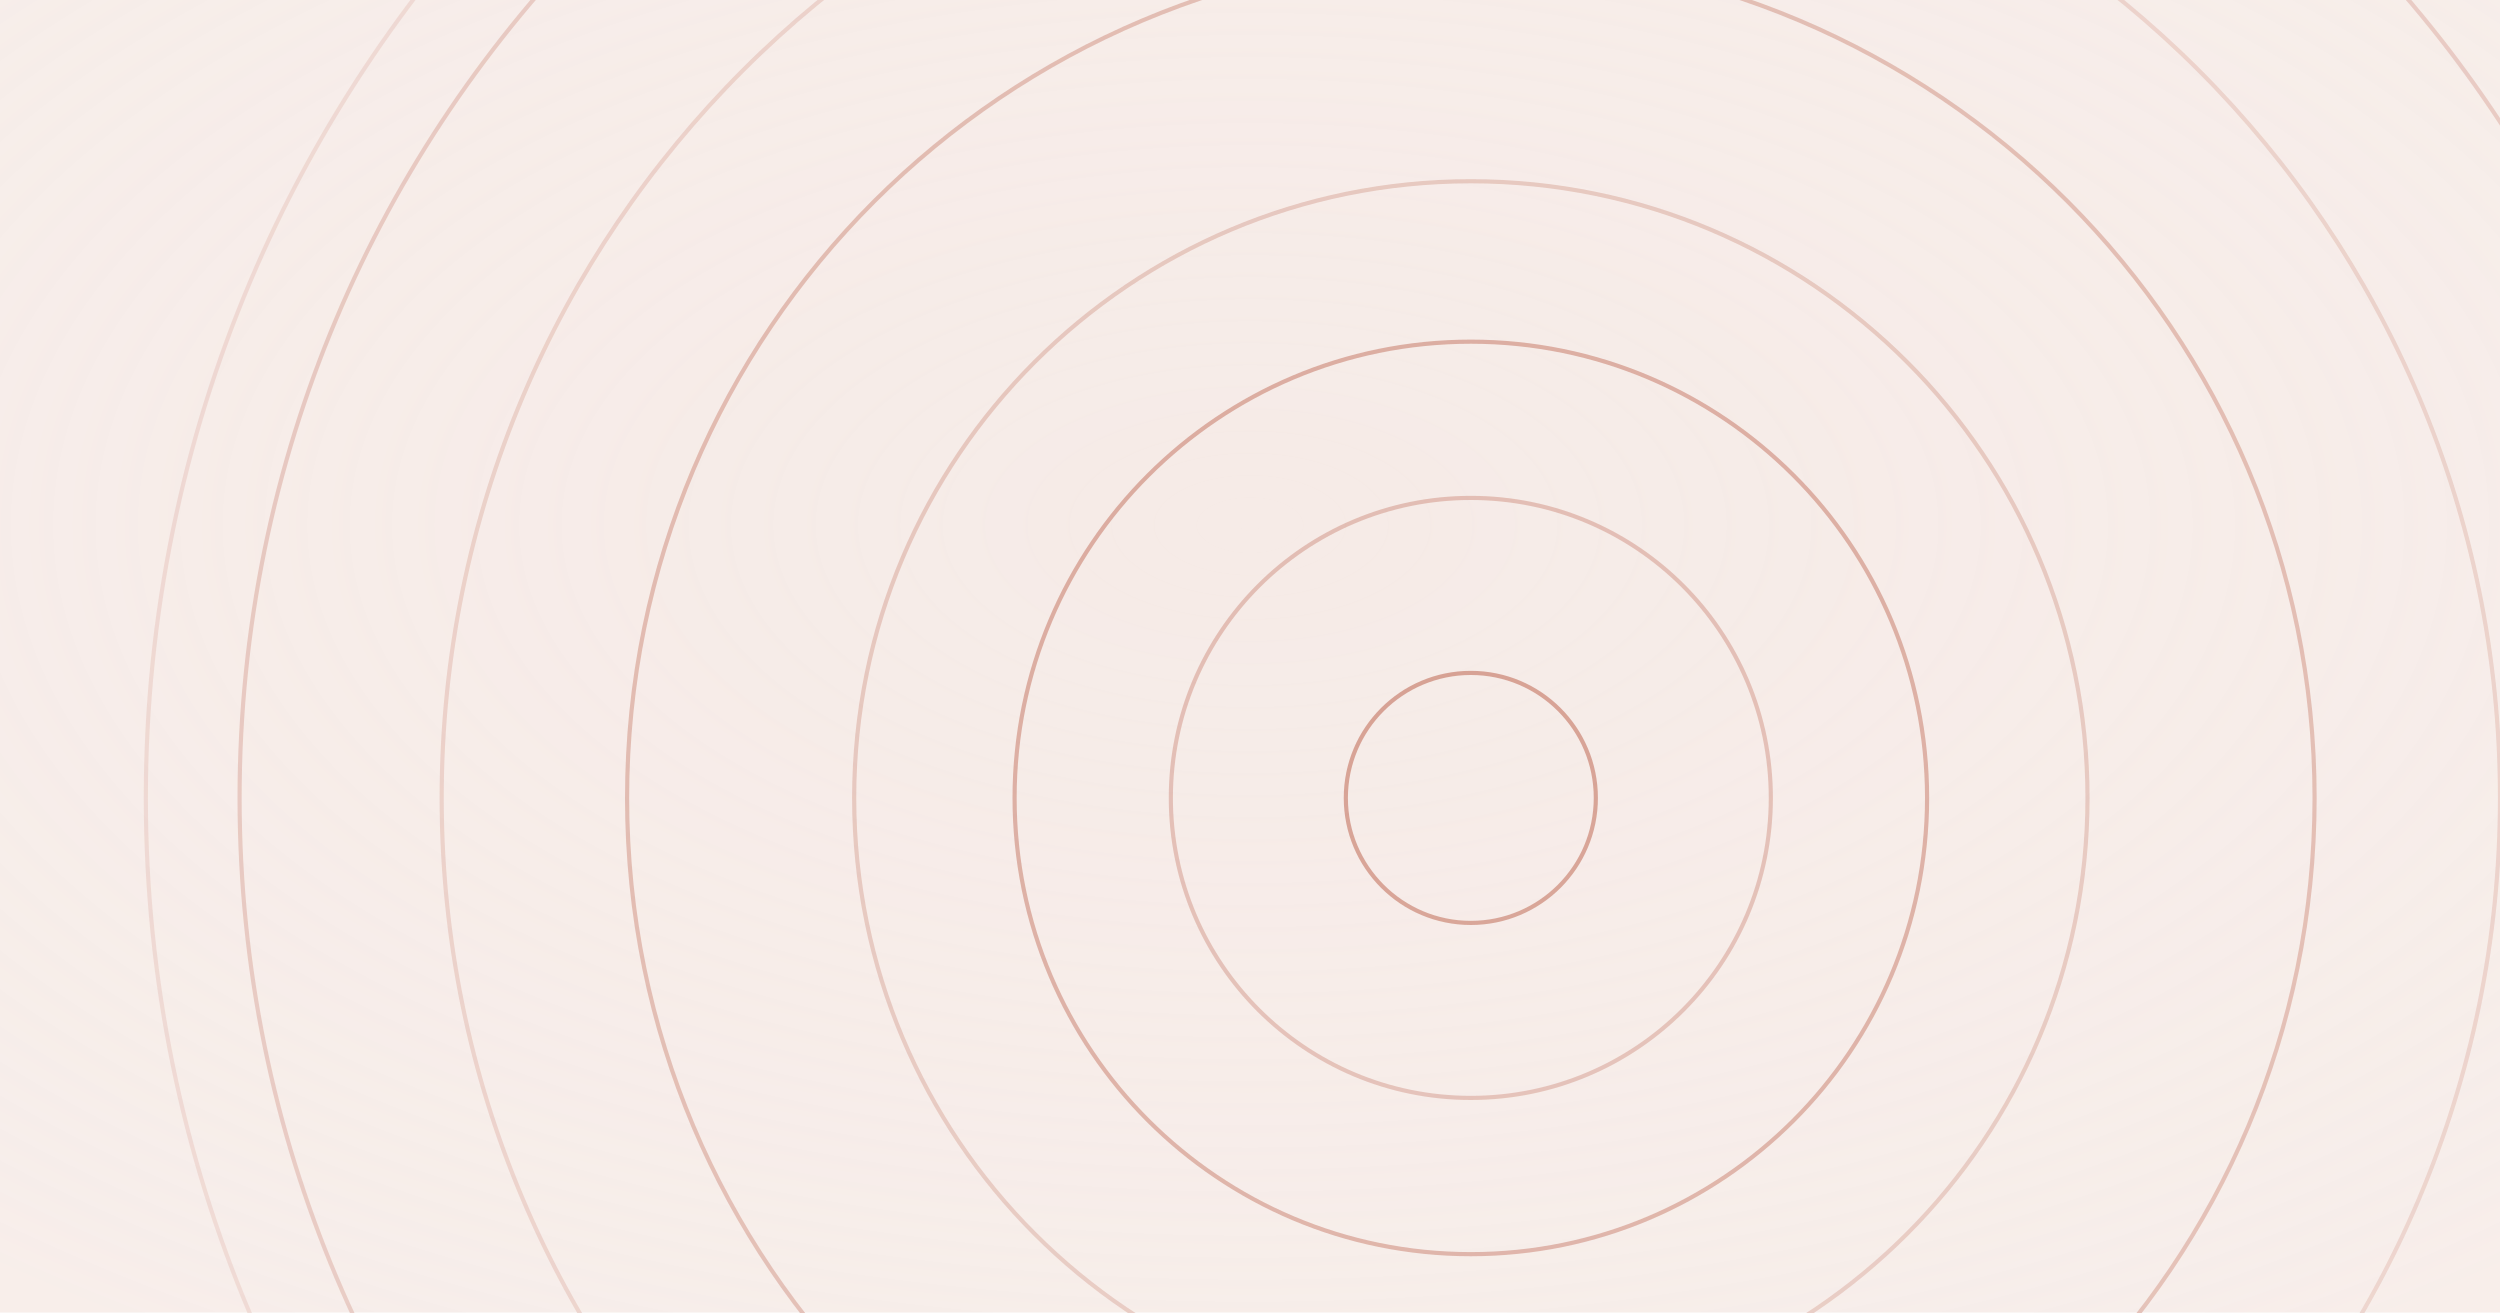
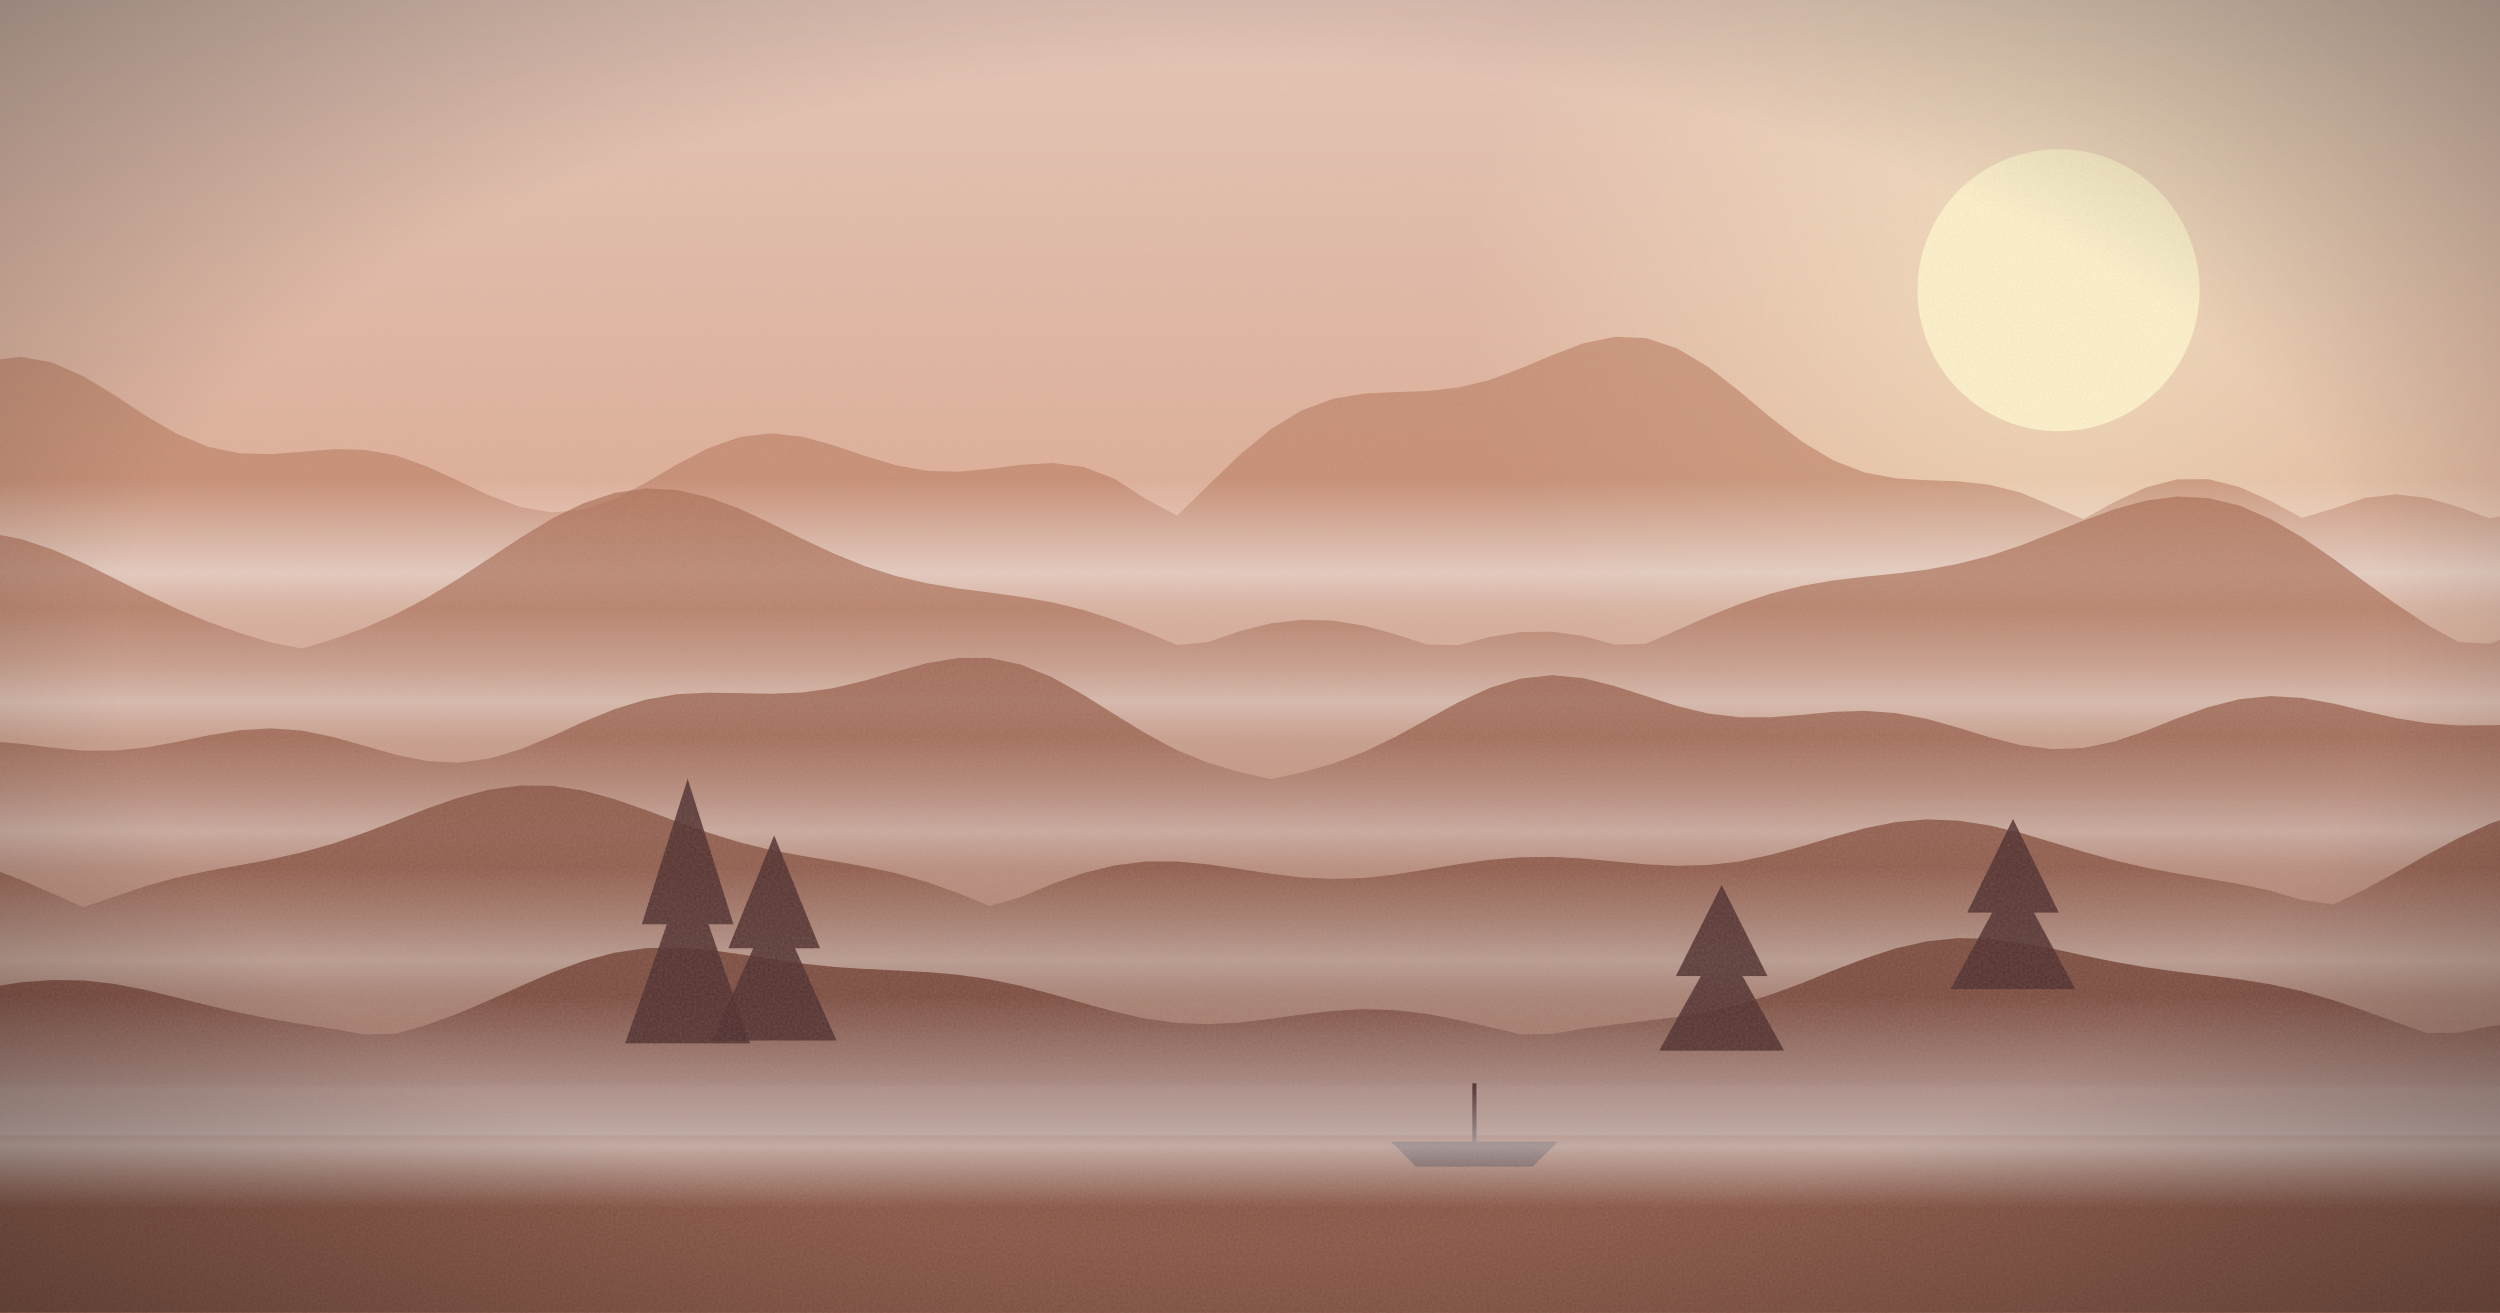
<svg xmlns="http://www.w3.org/2000/svg" viewBox="0 0 1200 630" width="1200" height="630">
-   <rect width="1200" height="630" fill="#f6ebe7" />
-   <circle cx="706" cy="383" r="60" fill="none" stroke="#b5533c" stroke-width="2" opacity="0.50" />
-   <circle cx="706" cy="383" r="144" fill="none" stroke="#cb8675" stroke-width="2" opacity="0.46" />
-   <circle cx="706" cy="383" r="219" fill="none" stroke="#b5533c" stroke-width="2" opacity="0.42" />
-   <circle cx="706" cy="383" r="296" fill="none" stroke="#cb8675" stroke-width="2" opacity="0.38" />
-   <circle cx="706" cy="383" r="405" fill="none" stroke="#b5533c" stroke-width="2" opacity="0.34" />
-   <circle cx="706" cy="383" r="494" fill="none" stroke="#cb8675" stroke-width="2" opacity="0.30" />
-   <circle cx="706" cy="383" r="591" fill="none" stroke="#b5533c" stroke-width="2" opacity="0.26" />
-   <circle cx="706" cy="383" r="636" fill="none" stroke="#cb8675" stroke-width="2" opacity="0.22" />
-   <rect width="1200" height="630" fill="url(#vg)" opacity="0.5" />
  <defs>
-     <radialGradient id="vg" cx="50%" cy="40%" r="75%">
-       <stop offset="0%" stop-color="#fdfcfa" stop-opacity="0" />
-       <stop offset="100%" stop-color="#fdfcfa" stop-opacity="0.35" />
+     <linearGradient id="sky" x1="0" y1="0" x2="0" y2="1">
+       <stop offset="0" stop-color="#e7c6b6" />
+       <stop offset="1" stop-color="#d28560" />
+     </linearGradient>
+     <radialGradient id="sunglow">
+       <stop offset="0" stop-color="#fff1c9" stop-opacity=".65" />
+       <stop offset="1" stop-color="#fff1c9" stop-opacity="0" />
    </radialGradient>
+     <radialGradient id="vig" cx=".5" cy=".5" r=".75">
+       <stop offset=".6" stop-color="#000" stop-opacity="0" />
+       <stop offset="1" stop-color="#000" stop-opacity=".38" />
+     </radialGradient>
+     <filter id="grain" x="0" y="0" width="100%" height="100%">
+       <feTurbulence type="fractalNoise" baseFrequency=".85" numOctaves="2" stitchTiles="stitch" />
+       <feColorMatrix values="0 0 0 0 .5  0 0 0 0 .5  0 0 0 0 .5  0 0 0 .55 0" />
+     </filter>
  </defs>
+   <rect width="1200" height="630" fill="url(#sky)" />
+   <circle cx="988.1" cy="139.3" r="284.4" fill="url(#sunglow)" />
+   <circle cx="988.1" cy="139.3" r="67.7" fill="#fff1c9" />
+   <path d="M-20 650 L-20 178.6 L-5 173 L10 171.3 L25 174 L40 180.6 L55 189.7 L70 199.6 L85 208.3 L100 214.5 L115 217.6 L130 218 L145 216.8 L160 215.6 L175 215.9 L190 218.6 L205 223.9 L220 230.8 L235 237.9 L250 243.4 L265 246 L280 244.6 L295 239.5 L310 231.7 L325 222.9 L340 215.1 L355 209.8 L370 208 L385 209.6 L400 213.7 L415 218.8 L430 223.3 L445 226 L460 226.4 L475 225 L490 223.1 L505 222.2 L520 224.1 L535 229.8 L550 239.5 L565 247.5 L580 232.9 L595 218.4 L610 206 L625 196.9 L640 191.4 L655 188.9 L670 188.2 L685 187.7 L700 186 L715 182.4 L730 176.8 L745 170.5 L760 164.8 L775 161.7 L790 162.3 L805 167.2 L820 176.2 L835 187.9 L850 200.5 L865 212 L880 221 L895 226.8 L910 229.6 L925 230.5 L940 231 L955 232.7 L970 236.5 L985 242.8 L1000 249.2 L1015 240.9 L1030 234 L1045 230.1 L1060 230 L1075 233.8 L1090 240.5 L1105 248.6 L1120 244.1 L1135 239 L1150 237.3 L1165 239 L1180 243.3 L1195 248.8 L1210 246.2 L1220 650 Z" fill="#b57154" opacity="0.55" />
+   <rect x="0" y="230" width="1200" height="90" fill="url(#mist-ffffff)" opacity="0.55" />
+   <linearGradient id="mist-ffffff" x1="0" y1="0" x2="0" y2="1">
+     <stop offset="0" stop-color="#ffffff" stop-opacity="0" />
+     <stop offset=".5" stop-color="#ffffff" stop-opacity="1" />
+     <stop offset="1" stop-color="#ffffff" stop-opacity="0" />
+   </linearGradient>
+   <path d="M-20 650 L-20 255.6 L-5 255.9 L10 258.7 L25 263.7 L40 270.2 L55 277.7 L70 285.2 L85 292.3 L100 298.5 L115 303.8 L130 308.4 L145 311.3 L160 306.8 L175 301.4 L190 294.8 L205 286.9 L220 277.8 L235 267.9 L250 258 L265 248.9 L280 241.6 L295 236.6 L310 234.4 L325 235.2 L340 238.7 L355 244.2 L370 251.2 L385 258.6 L400 265.6 L415 271.7 L430 276.5 L445 280 L460 282.5 L475 284.4 L490 286.5 L505 289.1 L520 292.8 L535 297.6 L550 303.3 L565 309.6 L580 308.2 L595 303 L610 299.2 L625 297.5 L640 297.9 L655 300.4 L670 304.5 L685 309.4 L700 309.7 L715 305.7 L730 303.4 L745 303.2 L760 305.3 L775 309.4 L790 309 L805 302.5 L820 295.9 L835 289.9 L850 284.9 L865 281.2 L880 278.6 L895 276.8 L910 275.3 L925 273.4 L940 270.6 L955 266.8 L970 261.8 L985 255.9 L1000 249.9 L1015 244.4 L1030 240.3 L1045 238.3 L1060 239.1 L1075 242.7 L1090 249.2 L1105 257.9 L1120 268.2 L1135 279.2 L1150 289.9 L1165 299.8 L1180 308.2 L1195 309 L1210 303.5 L1220 650 Z" fill="#a7684e" opacity="0.663" />
+   <rect x="0" y="292" width="1200" height="90" fill="url(#mist-ffffff)" opacity="0.5" />
+   <linearGradient id="mist-ffffff" x1="0" y1="0" x2="0" y2="1">
+     <stop offset="0" stop-color="#ffffff" stop-opacity="0" />
+     <stop offset=".5" stop-color="#ffffff" stop-opacity="1" />
+     <stop offset="1" stop-color="#ffffff" stop-opacity="0" />
+   </linearGradient>
+   <path d="M-20 650 L-20 356.4 L-5 355.8 L10 357 L25 358.9 L40 360.3 L55 360.3 L70 358.8 L85 356.1 L100 353 L115 350.5 L130 349.6 L145 350.7 L160 353.8 L175 358 L190 362.3 L205 365.3 L220 366.1 L235 364.1 L250 359.6 L265 353.4 L280 346.5 L295 340.4 L310 335.8 L325 333.2 L340 332.5 L355 332.7 L370 333 L385 332.4 L400 330.3 L415 326.7 L430 322.4 L445 318.3 L460 315.8 L475 315.8 L490 319 L505 325.1 L520 333.5 L535 342.9 L550 352.1 L565 360.1 L580 366.2 L595 370.6 L610 374 L625 370.7 L640 366.5 L655 360.8 L670 353.6 L685 345.3 L700 337.1 L715 330.2 L730 325.7 L745 324.1 L760 325.5 L775 329.3 L790 334.1 L805 338.9 L820 342.5 L835 344.3 L850 344.3 L865 343.1 L880 341.7 L895 341.2 L910 342.3 L925 345.1 L940 349.3 L955 353.9 L970 357.7 L985 359.6 L1000 359 L1015 355.9 L1030 350.8 L1045 344.8 L1060 339.4 L1075 335.6 L1090 334.1 L1105 335 L1120 337.7 L1135 341.3 L1150 344.7 L1165 347.1 L1180 348.2 L1195 348.1 L1210 347.9 L1220 650 Z" fill="#995e49" opacity="0.775" />
+   <rect x="0" y="354" width="1200" height="90" fill="url(#mist-ffffff)" opacity="0.45" />
+   <linearGradient id="mist-ffffff" x1="0" y1="0" x2="0" y2="1">
+     <stop offset="0" stop-color="#ffffff" stop-opacity="0" />
+     <stop offset=".5" stop-color="#ffffff" stop-opacity="1" />
+     <stop offset="1" stop-color="#ffffff" stop-opacity="0" />
+   </linearGradient>
+   <path d="M-20 650 L-20 412.3 L-5 416.6 L10 422.3 L25 428.8 L40 435.5 L55 430.4 L70 425.3 L85 421.2 L100 418 L115 415.3 L130 412.5 L145 409.1 L160 404.9 L175 399.7 L190 394 L205 388.1 L220 382.9 L235 379 L250 377 L265 377.2 L280 379.5 L295 383.6 L310 388.8 L325 394.4 L340 399.7 L355 404.3 L370 408 L385 410.8 L400 413.3 L415 415.9 L430 419.1 L445 423.4 L460 428.7 L475 434.9 L490 430.6 L505 424.3 L520 419.1 L535 415.4 L550 413.5 L565 413.5 L580 414.9 L595 417.1 L610 419.4 L625 421.2 L640 421.9 L655 421.4 L670 419.7 L685 417.3 L700 414.8 L715 412.7 L730 411.5 L745 411.3 L760 412.1 L775 413.5 L790 414.9 L805 415.6 L820 415.2 L835 413.5 L850 410.3 L865 406.2 L880 401.7 L895 397.6 L910 394.6 L925 393.3 L940 393.9 L955 396.2 L970 399.8 L985 404.3 L1000 408.8 L1015 413 L1030 416.5 L1045 419.3 L1060 421.8 L1075 424.4 L1090 427.6 L1105 432 L1120 434.1 L1135 427 L1150 418.8 L1165 410.3 L1180 402.3 L1195 395.4 L1210 390.4 L1220 650 Z" fill="#8b5543" opacity="0.888" />
+   <rect x="0" y="416" width="1200" height="90" fill="url(#mist-ffffff)" opacity="0.4" />
+   <linearGradient id="mist-ffffff" x1="0" y1="0" x2="0" y2="1">
+     <stop offset="0" stop-color="#ffffff" stop-opacity="0" />
+     <stop offset=".5" stop-color="#ffffff" stop-opacity="1" />
+     <stop offset="1" stop-color="#ffffff" stop-opacity="0" />
+   </linearGradient>
+   <path d="M-20 650 L-20 476.7 L-5 473.9 L10 471.5 L25 470.4 L40 470.6 L55 472.3 L70 475.2 L85 478.9 L100 482.6 L115 486.1 L130 489.1 L145 491.6 L160 493.9 L175 496.5 L190 496.2 L205 491.9 L220 486.4 L235 480 L250 473.3 L265 466.8 L280 461.3 L295 457.3 L310 455.1 L325 454.8 L340 455.9 L355 458 L370 460.3 L385 462.5 L400 464.1 L415 465.1 L430 465.8 L445 466.6 L460 467.9 L475 470.1 L490 473.2 L505 477.2 L520 481.5 L535 485.6 L550 489 L565 491 L580 491.6 L595 490.8 L610 489 L625 486.9 L640 485.2 L655 484.4 L670 484.9 L685 486.7 L700 489.6 L715 493 L730 496.5 L745 496.3 L760 493.7 L775 491.8 L790 490 L805 488.2 L820 485.6 L835 482.1 L850 477.4 L865 471.9 L880 465.8 L895 460.1 L910 455.2 L925 451.8 L940 450.3 L955 450.6 L970 452.5 L985 455.3 L1000 458.6 L1015 461.7 L1030 464.3 L1045 466.4 L1060 468.2 L1075 470.1 L1090 472.5 L1105 475.8 L1120 480.1 L1135 485.2 L1150 490.6 L1165 495.9 L1180 495.7 L1195 492.6 L1210 491.1 L1220 650 Z" fill="#7d4b3e" opacity="1" />
+   <rect x="0" y="478" width="1200" height="90" fill="url(#mist-ffffff)" opacity="0.35" />
+   <linearGradient id="mist-ffffff" x1="0" y1="0" x2="0" y2="1">
+     <stop offset="0" stop-color="#ffffff" stop-opacity="0" />
+     <stop offset=".5" stop-color="#ffffff" stop-opacity="1" />
+     <stop offset="1" stop-color="#ffffff" stop-opacity="0" />
+   </linearGradient>
+   <path d="M371.596 400.997 L349.596 455.154 L361.596 455.154 L341.596 499.463 L401.596 499.463 L381.596 455.154 L393.596 455.154 Z" fill="#4c2a29" opacity=".85" />
+   <path d="M966.251 393.128 L944.251 438.046 L956.251 438.046 L936.251 474.798 L996.251 474.798 L976.251 438.046 L988.251 438.046 Z" fill="#4c2a29" opacity=".85" />
+   <path d="M826.4 424.779 L804.4 468.523 L816.4 468.523 L796.4 504.314 L856.4 504.314 L836.4 468.523 L848.4 468.523 Z" fill="#4c2a29" opacity=".85" />
+   <path d="M330.084 373.817 L308.084 443.658 L320.084 443.658 L300.084 500.8 L360.084 500.8 L340.084 443.658 L352.084 443.658 Z" fill="#4c2a29" opacity=".85" />
+   <rect x="0" y="545" width="1200" height="630" fill="#885342" />
+   <path d="M667.701 548 L747.701 548 L735.701 560 L679.701 560 Z" fill="#4c2a29" />
+   <line x1="707.701" y1="548" x2="707.701" y2="520" stroke="#4c2a29" stroke-width="2" />
+   <rect x="0" y="520" width="1200" height="60" fill="url(#mist-ffffff)" opacity="0.5" />
+   <linearGradient id="mist-ffffff" x1="0" y1="0" x2="0" y2="1">
+     <stop offset="0" stop-color="#ffffff" stop-opacity="0" />
+     <stop offset=".5" stop-color="#ffffff" stop-opacity="1" />
+     <stop offset="1" stop-color="#ffffff" stop-opacity="0" />
+   </linearGradient>
+   <rect width="1200" height="630" filter="url(#grain)" opacity=".35" />
+   <rect width="1200" height="630" fill="url(#vig)" />
</svg>
